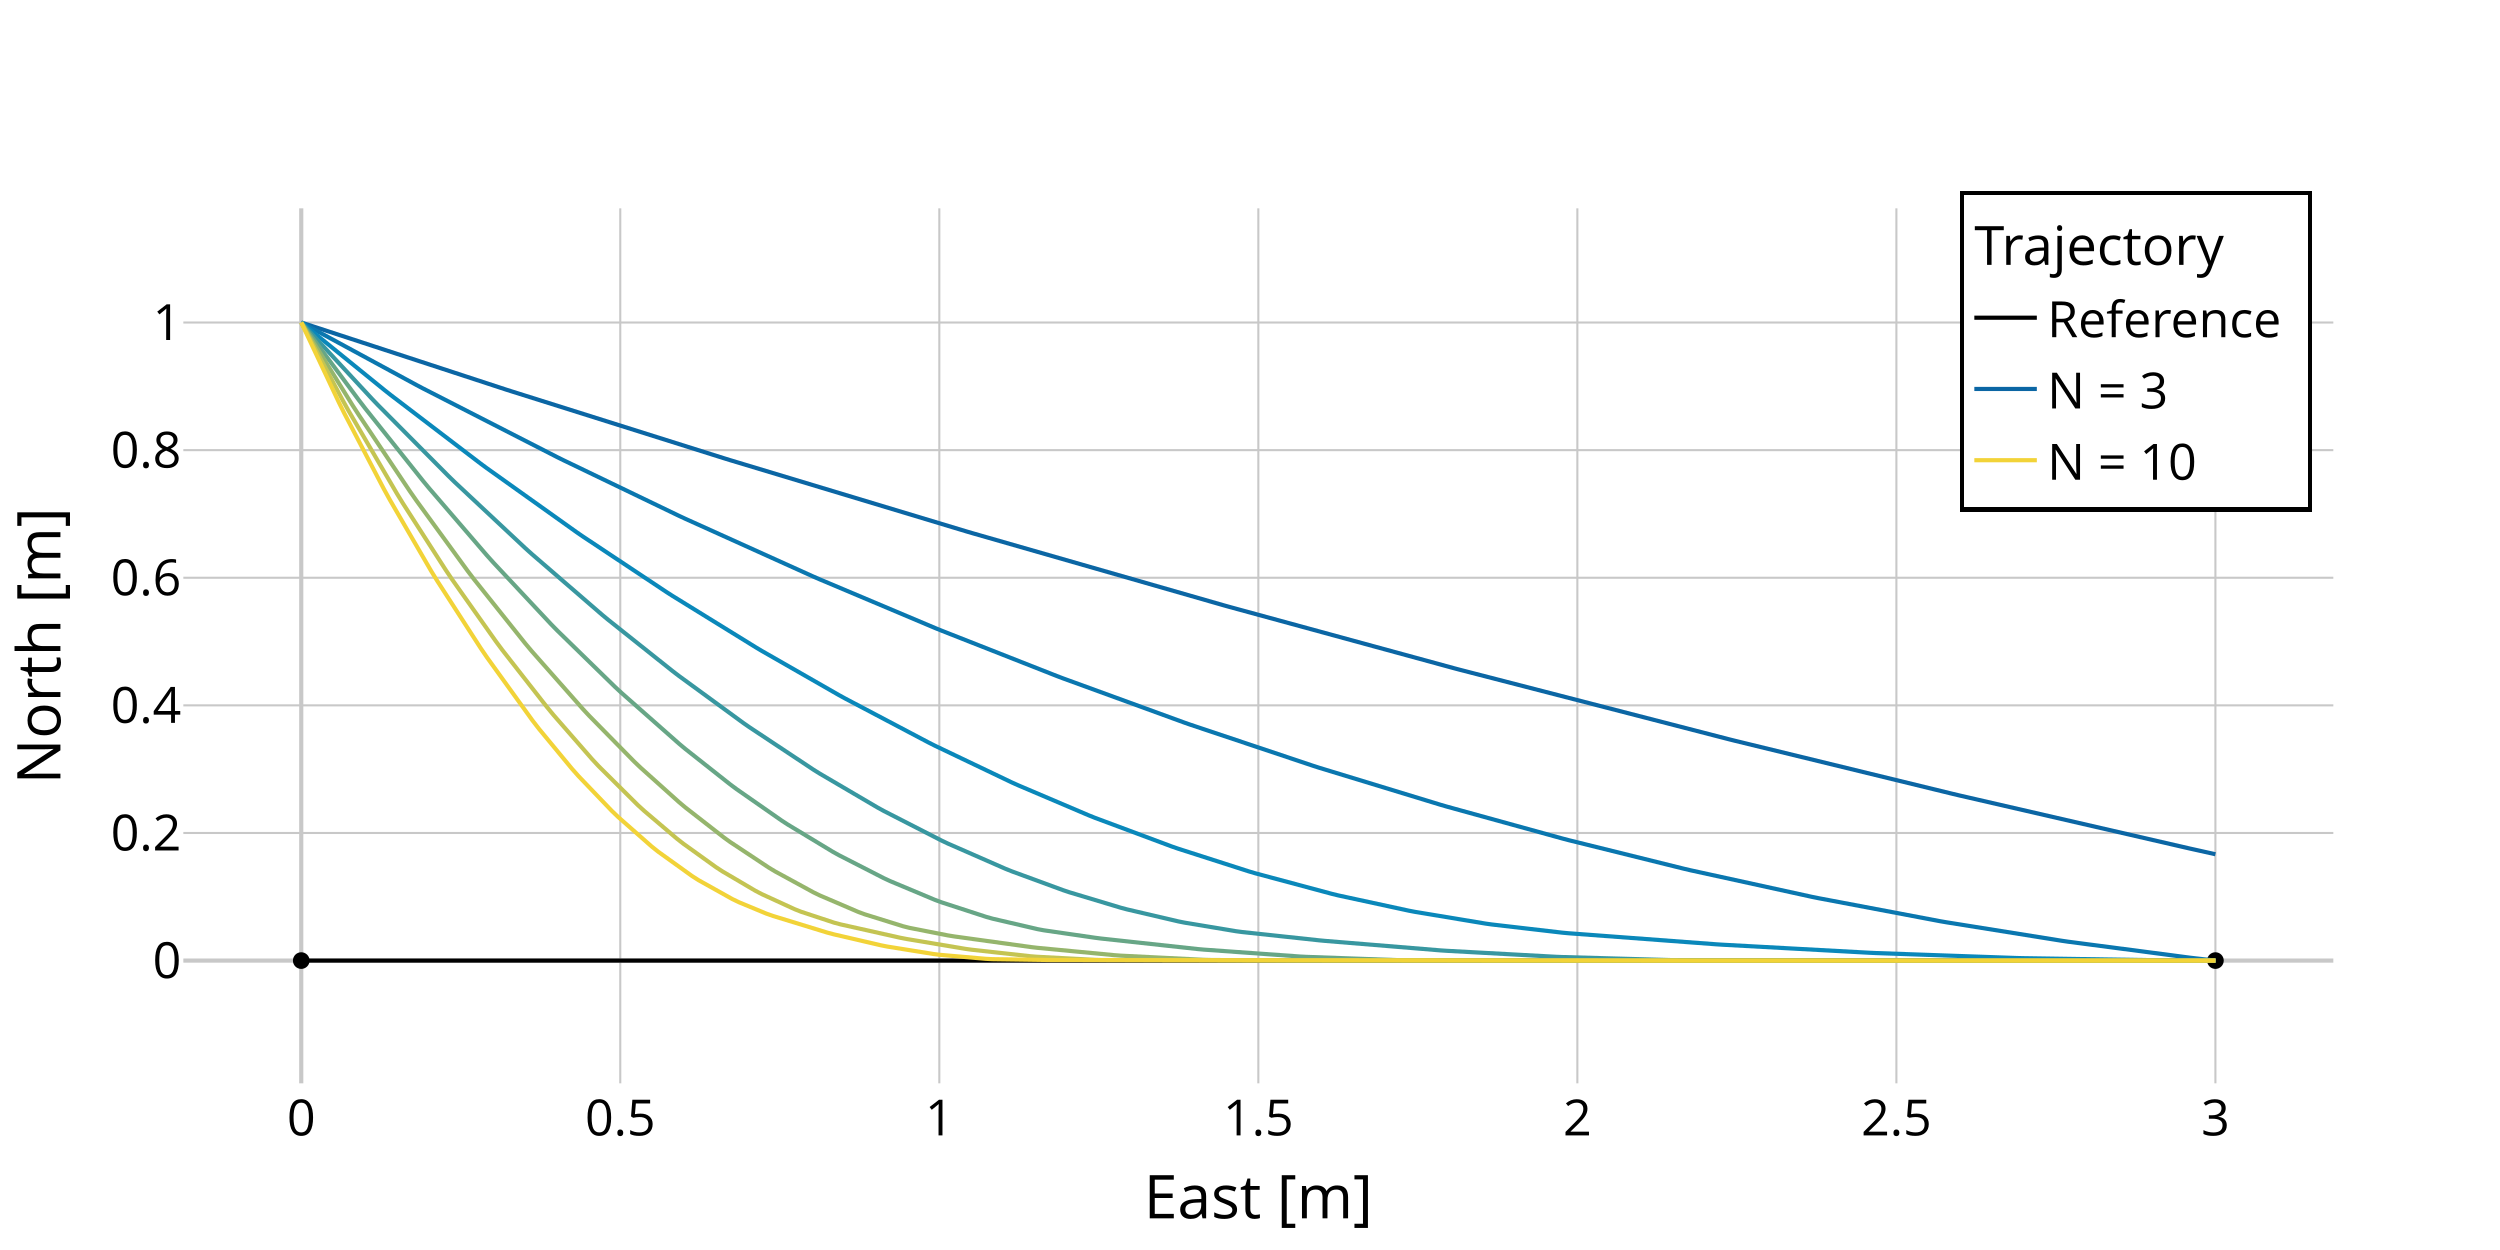
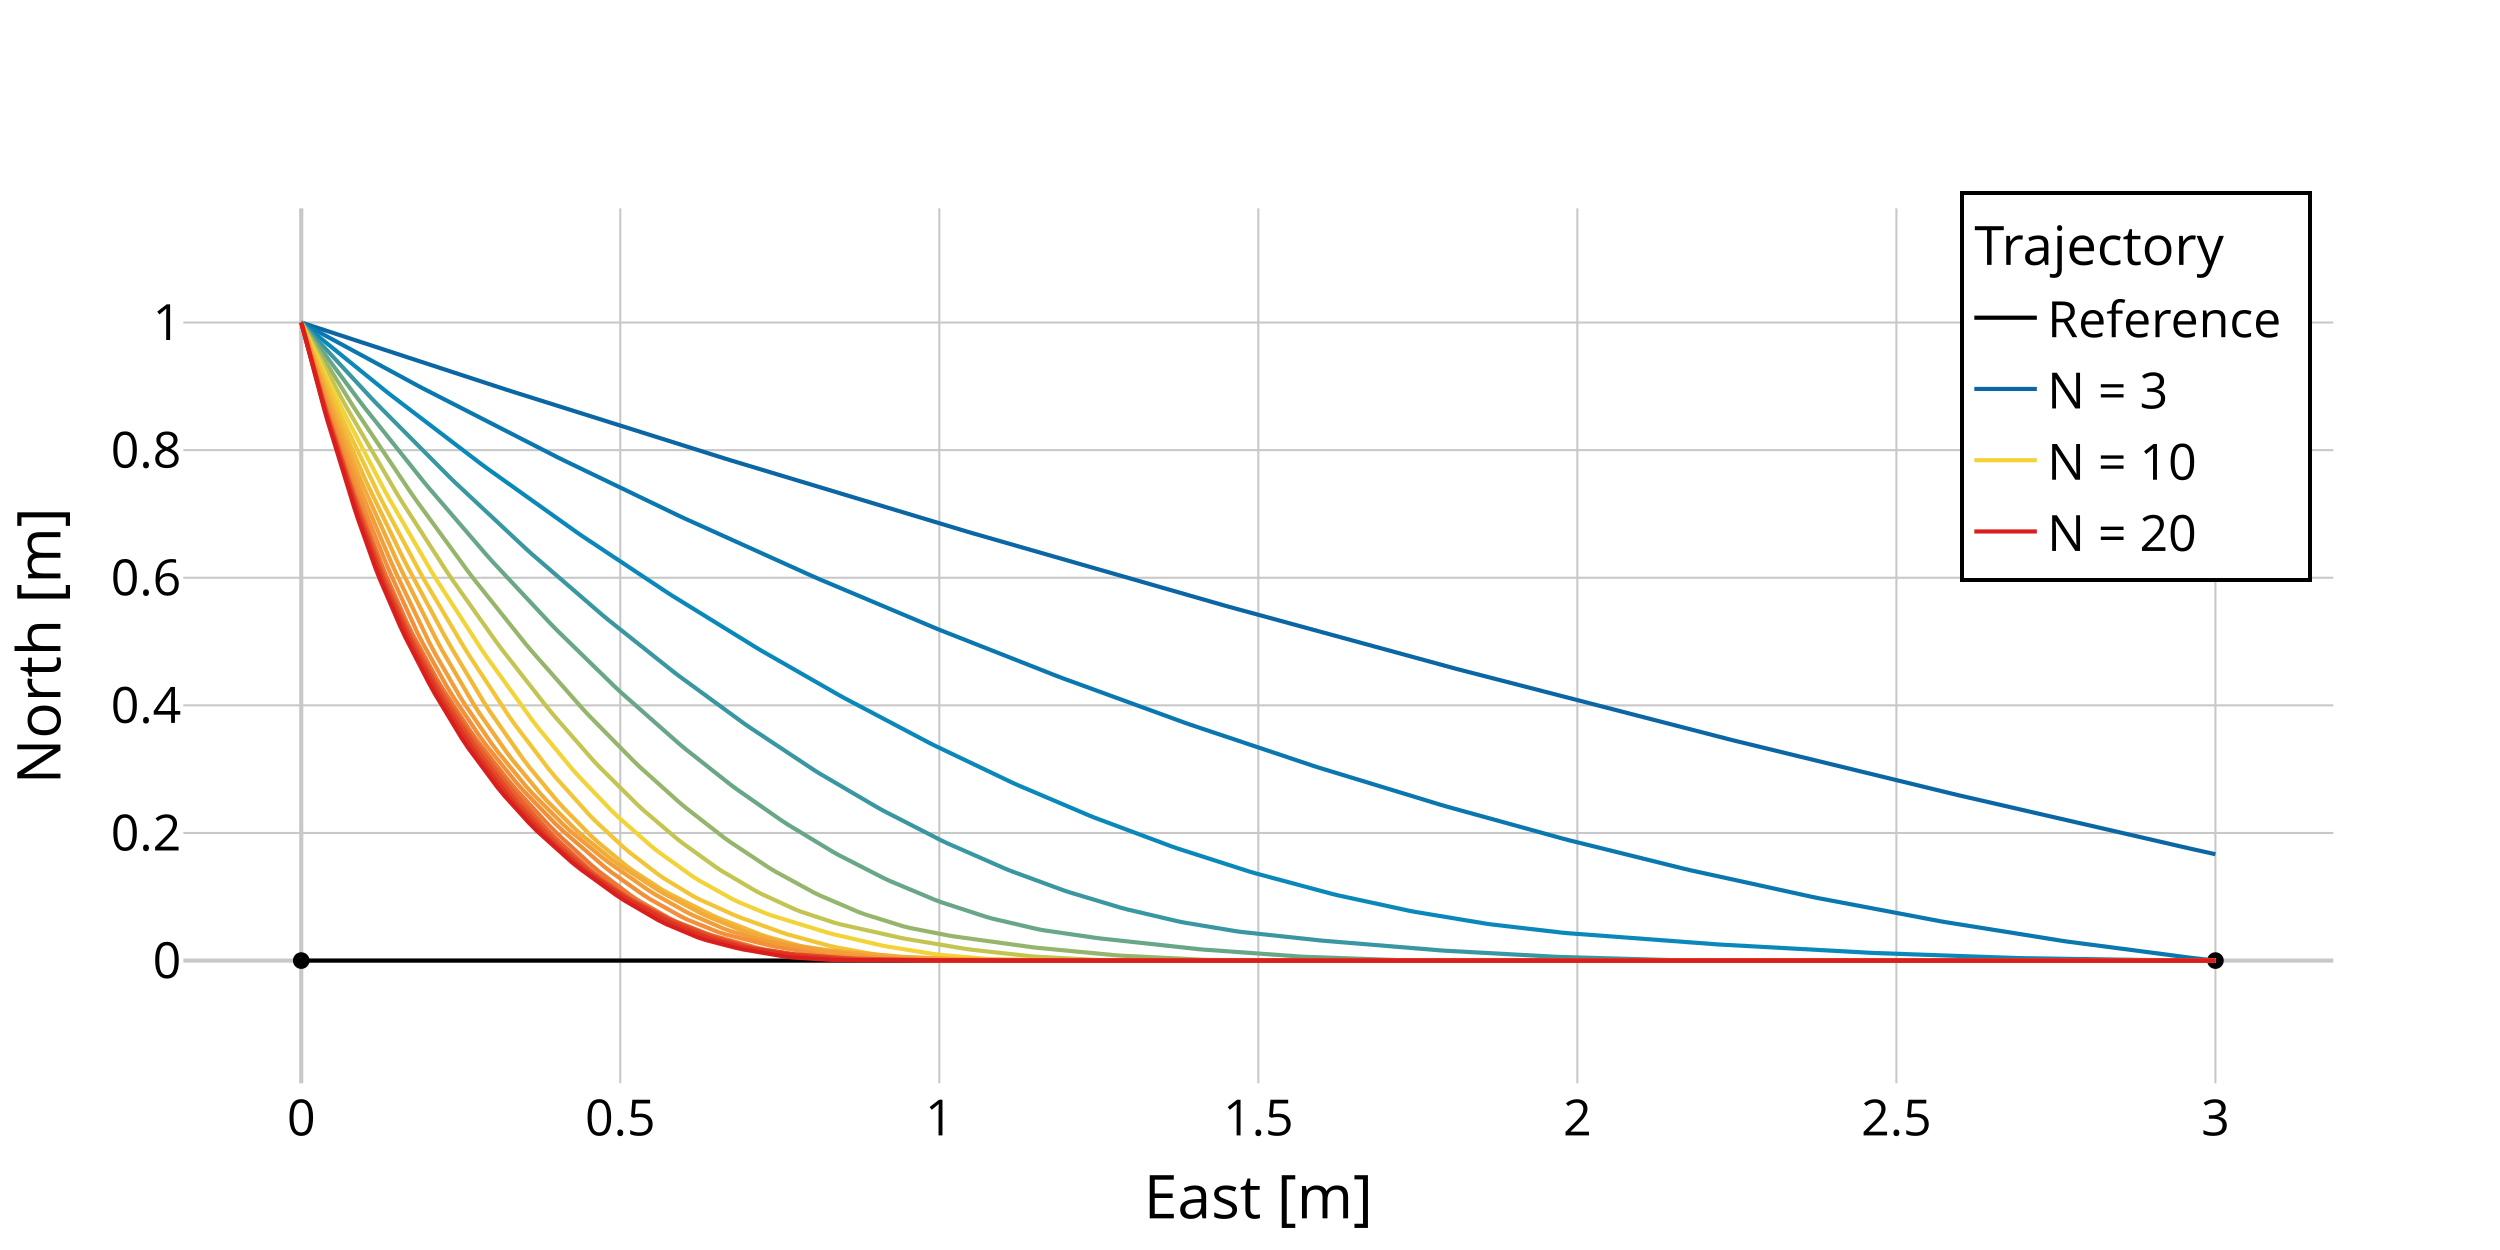
<svg xmlns="http://www.w3.org/2000/svg" class="main-svg" width="1200" height="600" style="" viewBox="0 0 1200 600">
  <rect x="0" y="0" width="1200" height="600" style="fill: rgb(255, 255, 255); fill-opacity: 1;" />
-   <defs id="defs-6f0134">
+   <defs id="defs-62a415">
    <g class="clips">
-       <clipPath id="clip6f0134xyplot" class="plotclip">
+       <clipPath id="clip62a415xyplot" class="plotclip">
        <rect width="1032" height="420" />
      </clipPath>
-       <clipPath class="axesclip" id="clip6f0134x">
+       <clipPath class="axesclip" id="clip62a415x">
        <rect x="88" y="0" width="1032" height="600" />
      </clipPath>
-       <clipPath class="axesclip" id="clip6f0134y">
+       <clipPath class="axesclip" id="clip62a415y">
        <rect x="0" y="100" width="1200" height="420" />
      </clipPath>
-       <clipPath class="axesclip" id="clip6f0134xy">
+       <clipPath class="axesclip" id="clip62a415xy">
        <rect x="88" y="100" width="1032" height="420" />
      </clipPath>
    </g>
    <g class="gradients" />
    <g class="patterns" />
  </defs>
  <g class="bglayer" />
  <g class="layer-below">
    <g class="imagelayer" />
    <g class="shapelayer" />
  </g>
  <g class="cartesianlayer">
    <g class="subplot xy">
      <g class="layer-subplot">
        <g class="shapelayer" />
        <g class="imagelayer" />
      </g>
      <g class="minor-gridlayer">
        <g class="x" />
        <g class="y" />
      </g>
      <g class="gridlayer">
        <g class="x">
          <path class="xgrid crisp" transform="translate(297.73,0)" d="M0,100v420" style="stroke: rgb(200, 200, 200); stroke-opacity: 1; stroke-width: 1px;" />
          <path class="xgrid crisp" transform="translate(450.87,0)" d="M0,100v420" style="stroke: rgb(200, 200, 200); stroke-opacity: 1; stroke-width: 1px;" />
          <path class="xgrid crisp" transform="translate(604,0)" d="M0,100v420" style="stroke: rgb(200, 200, 200); stroke-opacity: 1; stroke-width: 1px;" />
          <path class="xgrid crisp" transform="translate(757.13,0)" d="M0,100v420" style="stroke: rgb(200, 200, 200); stroke-opacity: 1; stroke-width: 1px;" />
          <path class="xgrid crisp" transform="translate(910.27,0)" d="M0,100v420" style="stroke: rgb(200, 200, 200); stroke-opacity: 1; stroke-width: 1px;" />
          <path class="xgrid crisp" transform="translate(1063.4,0)" d="M0,100v420" style="stroke: rgb(200, 200, 200); stroke-opacity: 1; stroke-width: 1px;" />
        </g>
        <g class="y">
          <path class="ygrid crisp" transform="translate(0,399.83)" d="M88,0h1032" style="stroke: rgb(200, 200, 200); stroke-opacity: 1; stroke-width: 1px;" />
          <path class="ygrid crisp" transform="translate(0,338.57)" d="M88,0h1032" style="stroke: rgb(200, 200, 200); stroke-opacity: 1; stroke-width: 1px;" />
          <path class="ygrid crisp" transform="translate(0,277.32)" d="M88,0h1032" style="stroke: rgb(200, 200, 200); stroke-opacity: 1; stroke-width: 1px;" />
          <path class="ygrid crisp" transform="translate(0,216.07)" d="M88,0h1032" style="stroke: rgb(200, 200, 200); stroke-opacity: 1; stroke-width: 1px;" />
          <path class="ygrid crisp" transform="translate(0,154.81)" d="M88,0h1032" style="stroke: rgb(200, 200, 200); stroke-opacity: 1; stroke-width: 1px;" />
        </g>
      </g>
      <g class="zerolinelayer">
        <path class="xzl zl crisp" transform="translate(144.6,0)" d="M0,100v420" style="stroke: rgb(200, 200, 200); stroke-opacity: 1; stroke-width: 2px;" />
        <path class="yzl zl crisp" transform="translate(0,461.08)" d="M88,0h1032" style="stroke: rgb(200, 200, 200); stroke-opacity: 1; stroke-width: 2px;" />
      </g>
      <g class="layer-between">
        <g class="shapelayer" />
        <g class="imagelayer" />
      </g>
      <path class="xlines-below" />
      <path class="ylines-below" />
      <g class="overlines-below" />
      <g class="xaxislayer-below" />
      <g class="yaxislayer-below" />
      <g class="overaxes-below" />
      <g class="overplot">
-         <g class="xy" transform="translate(88,100)" clip-path="url(#clip6f0134xyplot)">
+         <g class="xy" transform="translate(88,100)" clip-path="url(#clip62a415xyplot)">
          <g class="scatterlayer mlayer">
-             <g class="trace scatter trace90841c" style="stroke-miterlimit: 2; opacity: 1;">
+             <g class="trace scatter tracebaa476" style="stroke-miterlimit: 2; opacity: 1;">
              <g class="fills" />
              <g class="errorbars" />
              <g class="lines">
                <path class="js-line" d="M56.6,361.08L975.4,361.08" style="vector-effect: none; fill: none; stroke: rgb(0, 0, 0); stroke-opacity: 1; stroke-width: 2px; opacity: 1;" />
              </g>
              <g class="points" />
              <g class="text" />
            </g>
-             <g class="trace scatter traceed5a7d" style="stroke-miterlimit: 2; opacity: 1;">
+             <g class="trace scatter traceb1fdfb" style="stroke-miterlimit: 2; opacity: 1;">
              <g class="fills" />
              <g class="errorbars" />
              <g class="lines" />
              <g class="points">
                <path class="point" transform="translate(56.6,361.08)" d="M4,0A4,4 0 1,1 0,-4A4,4 0 0,1 4,0Z" style="opacity: 1; stroke-width: 0px; fill: rgb(0, 0, 0); fill-opacity: 1;" />
                <path class="point" transform="translate(975.4,361.08)" d="M4,0A4,4 0 1,1 0,-4A4,4 0 0,1 4,0Z" style="opacity: 1; stroke-width: 0px; fill: rgb(0, 0, 0); fill-opacity: 1;" />
              </g>
              <g class="text" />
            </g>
-             <g class="trace scatter trace261bb5" style="stroke-miterlimit: 2; opacity: 1;">
+             <g class="trace scatter tracea39820" style="stroke-miterlimit: 2; opacity: 1;">
              <g class="fills" />
              <g class="errorbars" />
              <g class="lines">
                <path class="js-line" d="M56.6,54.81L154.93,87.01L158.01,87.99L259.41,119.93L262.48,120.88L376.18,155.17L379.26,156.07L499.1,190.47L502.17,191.33L609.72,220.69L612.8,221.51L741.86,254.84L744.93,255.61L849.41,281.08L852.48,281.81L963.11,307.3L966.18,307.98L975.4,310.04" style="vector-effect: none; fill: none; stroke: rgb(11, 102, 164); stroke-opacity: 1; stroke-width: 2px; opacity: 1;" />
              </g>
              <g class="points" />
              <g class="text" />
            </g>
-             <g class="trace scatter trace8604f1" style="stroke-miterlimit: 2; opacity: 1;">
+             <g class="trace scatter trace70ebb4" style="stroke-miterlimit: 2; opacity: 1;">
              <g class="fills" />
              <g class="errorbars" />
              <g class="lines">
                <path class="js-line" d="M56.6,54.81L111.91,84.8L114.99,86.43L179.52,119.45L182.59,120.97L237.9,147.59L240.97,149.02L302.43,176.77L305.51,178.11L360.82,201.44L363.89,202.69L419.2,224.46L422.28,225.63L480.66,246.91L483.73,247.98L542.12,267.53L545.19,268.52L603.58,286.33L606.65,287.22L661.96,302.49L665.04,303.3L720.35,317.01L723.42,317.73L781.81,330.51L784.88,331.13L843.26,342.18L846.34,342.71L901.65,351.57L904.72,352.02L963.11,359.68L966.18,360.04L975.4,361.08" style="vector-effect: none; fill: none; stroke: rgb(10, 119, 175); stroke-opacity: 1; stroke-width: 2px; opacity: 1;" />
              </g>
              <g class="points" />
              <g class="text" />
            </g>
-             <g class="trace scatter traceca68b6" style="stroke-miterlimit: 2; opacity: 1;">
+             <g class="trace scatter trace9dff64" style="stroke-miterlimit: 2; opacity: 1;">
              <g class="fills" />
              <g class="errorbars" />
              <g class="lines">
                <path class="js-line" d="M56.6,54.81L96.55,87.24L99.62,89.66L142.64,122.49L145.71,124.75L188.74,155.43L191.81,157.54L231.76,184.08L234.83,186.05L274.78,210.72L277.85,212.55L314.72,233.66L317.8,235.35L357.75,256.42L360.82,257.97L397.69,275.58L400.77,276.96L434.57,291.35L437.64,292.58L474.52,306.34L477.59,307.4L511.39,318.25L514.46,319.16L551.34,329.06L554.41,329.81L588.21,337.12L591.29,337.71L625.09,343.33L628.16,343.76L661.96,347.69L665.04,347.97L735.71,353.26L738.79,353.46L809.46,357.33L812.54,357.47L880.14,359.85L883.21,359.92L953.89,361.02L956.96,361.03L975.4,361.08" style="vector-effect: none; fill: none; stroke: rgb(10, 136, 186); stroke-opacity: 1; stroke-width: 2px; opacity: 1;" />
              </g>
              <g class="points" />
              <g class="text" />
            </g>
-             <g class="trace scatter trace1d38ab" style="stroke-miterlimit: 2; opacity: 1;">
+             <g class="trace scatter trace58796b" style="stroke-miterlimit: 2; opacity: 1;">
              <g class="fills" />
              <g class="errorbars" />
              <g class="lines">
                <path class="js-line" d="M56.6,54.81L90.4,91.27L93.47,94.47L127.28,128.51L130.35,131.5L164.15,163.13L167.22,165.89L201.03,195.11L204.1,197.65L234.83,222.11L237.9,224.46L268.63,246.91L271.7,249.05L302.43,269.43L305.51,271.35L333.16,287.58L336.23,289.27L363.89,303.44L366.96,304.9L394.62,317.02L397.69,318.25L422.28,327.28L425.35,328.31L449.93,335.7L453.01,336.52L477.59,342.27L480.66,342.88L505.24,346.98L508.32,347.39L545.19,351.36L548.27,351.65L603.58,356.2L606.65,356.4L658.89,359.26L661.96,359.38L714.2,360.84L717.28,360.89L787.95,361.08L791.03,361.08L975.4,361.08" style="vector-effect: none; fill: none; stroke: rgb(56, 151, 160); stroke-opacity: 1; stroke-width: 2px; opacity: 1;" />
              </g>
              <g class="points" />
              <g class="text" />
            </g>
-             <g class="trace scatter tracef20894" style="stroke-miterlimit: 2; opacity: 1;">
+             <g class="trace scatter trace681d51" style="stroke-miterlimit: 2; opacity: 1;">
              <g class="fills" />
              <g class="errorbars" />
              <g class="lines">
                <path class="js-line" d="M56.6,54.81L84.26,92.07L87.33,96.07L114.99,130.75L118.06,134.46L145.71,166.58L148.79,170.01L176.44,199.55L179.52,202.69L207.17,229.67L210.25,232.53L237.9,256.93L240.97,259.5L262.48,276.5L265.56,278.79L287.07,293.79L290.14,295.79L311.65,308.8L314.72,310.51L336.23,321.52L339.31,322.95L360.82,331.96L363.89,333.1L385.4,340.11L388.47,340.97L409.98,345.98L413.06,346.55L437.64,350.13L440.71,350.52L486.81,355.54L489.88,355.82L535.97,359.13L539.05,359.29L582.07,360.83L585.14,360.89L655.82,361.08L658.89,361.08L975.4,361.08" style="vector-effect: none; fill: none; stroke: rgb(103, 166, 134); stroke-opacity: 1; stroke-width: 2px; opacity: 1;" />
              </g>
              <g class="points" />
              <g class="text" />
            </g>
-             <g class="trace scatter trace044d1d" style="stroke-miterlimit: 2; opacity: 1;">
+             <g class="trace scatter trace557358" style="stroke-miterlimit: 2; opacity: 1;">
              <g class="fills" />
              <g class="errorbars" />
              <g class="lines">
                <path class="js-line" d="M56.6,54.81L81.18,94.47L84.26,99.24L108.84,135.94L111.91,140.34L136.5,174.08L139.57,178.11L164.15,208.89L167.22,212.55L191.81,240.37L194.88,243.66L216.39,265.53L219.46,268.46L237.9,285L240.97,287.58L259.41,301.95L262.48,304.17L280.92,316.39L283.99,318.25L302.43,328.31L305.51,329.81L323.94,337.71L327.02,338.85L345.45,344.59L348.53,345.37L366.96,348.99L370.04,349.49L406.91,354.6L409.98,354.96L446.86,358.48L449.93,358.71L489.88,360.71L492.95,360.79L535.97,361.08L539.05,361.08L975.4,361.08" style="vector-effect: none; fill: none; stroke: rgb(149, 181, 108); stroke-opacity: 1; stroke-width: 2px; opacity: 1;" />
              </g>
              <g class="points" />
              <g class="text" />
            </g>
-             <g class="trace scatter trace6e2d92" style="stroke-miterlimit: 2; opacity: 1;">
+             <g class="trace scatter tracea974b3" style="stroke-miterlimit: 2; opacity: 1;">
              <g class="fills" />
              <g class="errorbars" />
              <g class="lines">
                <path class="js-line" d="M56.6,54.81L76.44,92.03L79.31,97.18L102.46,136.82L105.38,141.58L126.05,173.74L129.03,178.16L150.08,207.93L153.12,212.02L174.56,239.41L177.65,243.16L196.29,264.5L199.4,267.82L218.1,286.38L221.23,289.24L236.86,302.52L239.99,304.97L255.67,316.24L258.81,318.29L274.53,327.54L277.68,329.19L293.44,336.42L296.6,337.67L312.41,342.89L315.57,343.73L344,350.1L347.15,350.71L375.38,355.45L378.51,355.88L406.55,358.99L409.66,359.24L437.52,360.72L440.6,360.8L499.06,361.01L502.14,361.02L975.4,361.08" style="vector-effect: none; fill: none; stroke: rgb(196, 196, 82); stroke-opacity: 1; stroke-width: 2px; opacity: 1;" />
              </g>
              <g class="points" />
              <g class="text" />
            </g>
-             <g class="trace scatter trace17b11e" style="stroke-miterlimit: 2; opacity: 1;">
+             <g class="trace scatter trace3e375e" style="stroke-miterlimit: 2; opacity: 1;">
              <g class="fills" />
              <g class="errorbars" />
              <g class="lines">
                <path class="js-line" d="M56.6,54.81L74.66,93.16L77.31,98.49L96.3,134.81L99.08,139.85L118.99,174.14L121.91,178.89L142.75,211.15L145.8,215.62L167.56,245.79L170.71,249.86L186.51,268.97L189.68,272.54L205.58,289.14L208.77,292.21L224.77,306.29L227.99,308.86L244.09,320.43L247.32,322.5L263.54,331.56L266.79,333.12L279.83,338.53L283.1,339.68L309.09,347.65L312.32,348.51L334.76,353.73L337.95,354.36L360.11,357.93L363.25,358.32L385.13,360.23L388.23,360.39L416.01,360.81L419.09,360.83L717.28,361.08L720.35,361.08L975.4,361.08" style="vector-effect: none; fill: none; stroke: rgb(242, 211, 56); stroke-opacity: 1; stroke-width: 2px; opacity: 1;" />
+               </g>
+               <g class="points" />
+               <g class="text" />
+             </g>
+             <g class="trace scatter trace0cb08a" style="stroke-miterlimit: 2; opacity: 1;">
+               <g class="fills" />
+               <g class="errorbars" />
+               <g class="lines">
+                 <path class="js-line" d="M56.6,54.81L73.23,94.13L75.72,99.65L93.85,137.53L96.55,142.84L113.3,174.17L116.18,179.3L134.05,209.55L137.13,214.51L156.04,243.39L159.23,247.91L175.27,269.01L178.49,272.92L194.69,290.96L197.95,294.27L211.03,306.46L214.32,309.25L227.51,319.41L230.82,321.7L244.13,329.82L247.47,331.6L264.21,339.15L267.54,340.49L287.35,347.64L290.63,348.68L310.1,354L313.32,354.74L332.45,358.23L335.61,358.66L354.4,360.33L357.51,360.45L403.76,360.9L406.84,360.91L548.27,361.08L551.34,361.08L975.4,361.08" style="vector-effect: none; fill: none; stroke: rgb(242, 197, 56); stroke-opacity: 1; stroke-width: 2px; opacity: 1;" />
+               </g>
+               <g class="points" />
+               <g class="text" />
+             </g>
+             <g class="trace scatter traceb0e875" style="stroke-miterlimit: 2; opacity: 1;">
+               <g class="fills" />
+               <g class="errorbars" />
+               <g class="lines">
+                 <path class="js-line" d="M56.6,54.81L69.74,89.21L72.05,94.88L86.62,128.61L89.16,134.18L105.15,167.24L107.94,172.69L125.35,205.09L128.37,210.43L143.87,236.44L147.02,241.34L162.94,264.13L166.16,268.35L179.16,284.09L182.44,287.74L195.69,301.22L199.04,304.3L212.54,315.51L215.94,318.03L229.69,326.97L233.15,328.93L253.76,339.29L257.16,340.81L277.3,348.65L280.62,349.75L297.03,354.33L300.29,355.07L316.37,357.85L319.55,358.23L335.31,359.27L338.44,359.38L394.48,360.81L397.57,360.85L471.44,361.07L474.51,361.07L975.4,361.08" style="vector-effect: none; fill: none; stroke: rgb(242, 184, 56); stroke-opacity: 1; stroke-width: 2px; opacity: 1;" />
+               </g>
+               <g class="points" />
+               <g class="text" />
+             </g>
+             <g class="trace scatter trace6792ef" style="stroke-miterlimit: 2; opacity: 1;">
+               <g class="fills" />
+               <g class="errorbars" />
+               <g class="lines">
+                 <path class="js-line" d="M56.6,54.81L68.83,89.55L70.99,95.28L84.68,129.4L87.08,135.03L102.21,168.53L104.85,174.06L121.43,206.94L124.31,212.34L139.15,237.72L142.2,242.48L154.7,260.43L157.89,264.65L170.95,280.46L174.28,284.15L187.91,297.82L191.39,300.97L205.58,312.49L209.2,315.11L227.26,326.87L230.83,328.99L248.48,338.4L251.97,340.04L269.2,347.09L272.6,348.26L289.41,352.95L292.73,353.65L309.13,356.05L312.38,356.4L344.52,359.22L347.69,359.43L382.19,360.81L385.28,360.85L483.73,361.08L486.81,361.08L975.4,361.08" style="vector-effect: none; fill: none; stroke: rgb(242, 170, 56); stroke-opacity: 1; stroke-width: 2px; opacity: 1;" />
+               </g>
+               <g class="points" />
+               <g class="text" />
+             </g>
+             <g class="trace scatter trace0e943f" style="stroke-miterlimit: 2; opacity: 1;">
+               <g class="fills" />
+               <g class="errorbars" />
+               <g class="lines">
+                 <path class="js-line" d="M56.6,54.81L68.04,89.82L70.07,95.61L82.98,130.04L85.25,135.73L99.62,169.59L102.14,175.18L118.01,208.29L120.79,213.57L132.4,233.76L135.41,238.56L147.92,256.82L151.16,261.15L164.56,277.49L168.03,281.33L182.34,295.75L186.02,299.12L201.09,311.61L204.84,314.48L223.33,327.35L226.98,329.63L241.41,337.74L244.97,339.51L259.06,345.62L262.54,346.9L276.3,351.02L279.7,351.8L303.1,355.92L306.4,356.4L332.36,359.36L335.55,359.62L360.66,360.76L363.75,360.79L523.68,361.08L526.76,361.08L975.4,361.08" style="vector-effect: none; fill: none; stroke: rgb(242, 157, 56); stroke-opacity: 1; stroke-width: 2px; opacity: 1;" />
+               </g>
+               <g class="points" />
+               <g class="text" />
+             </g>
+             <g class="trace scatter trace476c8a" style="stroke-miterlimit: 2; opacity: 1;">
+               <g class="fills" />
+               <g class="errorbars" />
+               <g class="lines">
+                 <path class="js-line" d="M56.6,54.81L67.34,90.05L69.25,95.87L81.48,130.57L83.64,136.31L97.34,170.47L99.75,176.11L112.43,203.86L115.15,209.2L126.62,229.74L129.65,234.67L142.37,253.61L145.7,258.14L159.67,275.48L163.31,279.61L178.52,295.34L182.44,299.05L201.73,315.75L205.53,318.72L220.53,329.37L224.23,331.73L238.84,339.91L242.44,341.65L256.66,347.37L260.16,348.49L280.81,353.69L284.19,354.41L307.4,358.36L310.65,358.77L329.79,360.39L332.92,360.52L366.9,360.93L369.98,360.95L505.24,361.08L508.32,361.08L975.4,361.08" style="vector-effect: none; fill: none; stroke: rgb(242, 143, 56); stroke-opacity: 1; stroke-width: 2px; opacity: 1;" />
+               </g>
+               <g class="points" />
+               <g class="text" />
+             </g>
+             <g class="trace scatter trace3bb0dc" style="stroke-miterlimit: 2; opacity: 1;">
+               <g class="fills" />
+               <g class="errorbars" />
+               <g class="lines">
+                 <path class="js-line" d="M56.6,54.81L66.72,90.23L68.54,96.09L80.15,131.01L82.21,136.79L95.31,171.2L97.62,176.9L107.5,199.24L110.17,204.67L121.65,225.83L124.71,230.97L137.79,250.93L141.26,255.77L155.93,274.54L159.8,279.09L175.8,296.44L179.78,300.43L195.48,314.93L199.35,318.18L214.6,329.7L218.35,332.2L233.15,340.73L236.79,342.49L251.14,348.08L254.67,349.23L275.4,354.96L278.77,355.73L298.57,359.13L301.8,359.51L317.58,360.55L320.67,360.61L413.06,361.08L416.13,361.08L975.4,361.08" style="vector-effect: none; fill: none; stroke: rgb(237, 120, 51); stroke-opacity: 1; stroke-width: 2px; opacity: 1;" />
+               </g>
+               <g class="points" />
+               <g class="text" />
+             </g>
+             <g class="trace scatter trace89300f" style="stroke-miterlimit: 2; opacity: 1;">
+               <g class="fills" />
+               <g class="errorbars" />
+               <g class="lines">
+                 <path class="js-line" d="M56.6,54.81L66.52,90.3L68.29,96.17L79.62,131.2L81.63,137L94.39,171.56L96.66,177.26L106.57,199.59L109.25,205.05L120.82,226.43L123.91,231.65L137.12,252.06L140.63,257.04L155.49,276.5L159.36,281.18L174.76,298.33L178.59,302.23L193.87,316.29L197.67,319.41L212.82,330.37L216.6,332.72L227.88,338.84L231.63,340.58L250,347.99L253.59,349.25L271.14,354.43L274.57,355.24L291.32,358.18L294.59,358.54L316.99,359.91L320.15,360.05L360.77,361.02L363.85,361.03L975.4,361.08" style="vector-effect: none; fill: none; stroke: rgb(232, 98, 46); stroke-opacity: 1; stroke-width: 2px; opacity: 1;" />
+               </g>
+               <g class="points" />
+               <g class="text" />
+             </g>
+             <g class="trace scatter tracee1b249" style="stroke-miterlimit: 2; opacity: 1;">
+               <g class="fills" />
+               <g class="errorbars" />
+               <g class="lines">
+                 <path class="js-line" d="M56.6,54.81L68.12,96.23L69.89,102.11L83.19,142.96L85.22,148.76L95.96,177.51L98.32,183.15L108.52,205.32L111.26,210.75L123.05,232.07L126.19,237.29L139.56,257.76L143.1,262.77L157.65,281.71L161.34,286.08L176.27,302.09L180.05,305.72L195.35,318.8L199.22,321.7L210.95,329.53L214.9,331.84L234.3,341.83L238.08,343.53L252.89,349.4L256.51,350.62L270.67,354.55L274.13,355.29L290.98,357.73L294.3,358.1L323.48,360.39L326.65,360.54L357.69,361L360.77,361.01L612.8,361.08L615.87,361.08L975.4,361.08" style="vector-effect: none; fill: none; stroke: rgb(227, 75, 40); stroke-opacity: 1; stroke-width: 2px; opacity: 1;" />
+               </g>
+               <g class="points" />
+               <g class="text" />
+             </g>
+             <g class="trace scatter trace6a7e67" style="stroke-miterlimit: 2; opacity: 1;">
+               <g class="fills" />
+               <g class="errorbars" />
+               <g class="lines">
+                 <path class="js-line" d="M56.6,54.81L67.88,96.3L69.62,102.19L82.6,143.16L84.57,148.98L95.17,177.76L97.51,183.41L107.62,205.63L110.34,211.09L121.97,232.56L125.07,237.83L138.22,258.51L141.66,263.46L155.85,281.97L159.51,286.27L174.58,302.13L178.46,305.76L190.35,315.87L194.41,318.97L210.85,330.09L214.9,332.57L230.72,341.25L234.58,343.12L249.65,349.38L253.32,350.64L267.62,354.48L271.11,355.15L294.87,358.8L298.17,359.17L320.66,360.75L323.78,360.83L400.77,361.08L403.84,361.08L975.4,361.08" style="vector-effect: none; fill: none; stroke: rgb(222, 53, 35); stroke-opacity: 1; stroke-width: 2px; opacity: 1;" />
+               </g>
+               <g class="points" />
+               <g class="text" />
+             </g>
+             <g class="trace scatter tracedf10af" style="stroke-miterlimit: 2; opacity: 1;">
+               <g class="fills" />
+               <g class="errorbars" />
+               <g class="lines">
+                 <path class="js-line" d="M56.6,54.81L67.61,96.38L69.3,102.28L81.94,143.37L83.86,149.21L92.09,172.32L94.33,178.02L104.02,200.45L106.63,205.98L117.8,227.73L120.78,233.09L133.42,254.03L136.76,259.04L150.79,277.93L154.48,282.37L165.94,295.03L169.9,299.02L186.44,313.87L190.75,317.3L207.7,329.6L211.82,332.3L227.9,341.64L231.81,343.6L247.02,349.98L250.72,351.21L265.1,354.94L268.61,355.71L289.05,359.2L292.34,359.59L311.48,360.79L314.57,360.82L391.55,361.08L394.62,361.08L975.4,361.08" style="vector-effect: none; fill: none; stroke: rgb(217, 30, 30); stroke-opacity: 1; stroke-width: 2px; opacity: 1;" />
              </g>
              <g class="points" />
              <g class="text" />
            </g>
          </g>
        </g>
      </g>
      <path class="xlines-above crisp" d="M0,0" style="fill: none;" />
      <path class="ylines-above crisp" d="M0,0" style="fill: none;" />
      <g class="overlines-above" />
      <g class="xaxislayer-above">
        <g class="xtick">
          <text text-anchor="middle" x="0" y="545" transform="translate(144.6,0)" style="font-family: 'Open Sans', verdana, arial, sans-serif; font-size: 24px; fill: rgb(0, 0, 0); fill-opacity: 1; white-space: pre; opacity: 1;">0</text>
        </g>
        <g class="xtick">
          <text text-anchor="middle" x="0" y="545" style="font-family: 'Open Sans', verdana, arial, sans-serif; font-size: 24px; fill: rgb(0, 0, 0); fill-opacity: 1; white-space: pre; opacity: 1;" transform="translate(297.73,0)">0.5</text>
        </g>
        <g class="xtick">
          <text text-anchor="middle" x="0" y="545" style="font-family: 'Open Sans', verdana, arial, sans-serif; font-size: 24px; fill: rgb(0, 0, 0); fill-opacity: 1; white-space: pre; opacity: 1;" transform="translate(450.87,0)">1</text>
        </g>
        <g class="xtick">
          <text text-anchor="middle" x="0" y="545" style="font-family: 'Open Sans', verdana, arial, sans-serif; font-size: 24px; fill: rgb(0, 0, 0); fill-opacity: 1; white-space: pre; opacity: 1;" transform="translate(604,0)">1.5</text>
        </g>
        <g class="xtick">
          <text text-anchor="middle" x="0" y="545" style="font-family: 'Open Sans', verdana, arial, sans-serif; font-size: 24px; fill: rgb(0, 0, 0); fill-opacity: 1; white-space: pre; opacity: 1;" transform="translate(757.13,0)">2</text>
        </g>
        <g class="xtick">
          <text text-anchor="middle" x="0" y="545" style="font-family: 'Open Sans', verdana, arial, sans-serif; font-size: 24px; fill: rgb(0, 0, 0); fill-opacity: 1; white-space: pre; opacity: 1;" transform="translate(910.27,0)">2.5</text>
        </g>
        <g class="xtick">
          <text text-anchor="middle" x="0" y="545" style="font-family: 'Open Sans', verdana, arial, sans-serif; font-size: 24px; fill: rgb(0, 0, 0); fill-opacity: 1; white-space: pre; opacity: 1;" transform="translate(1063.4,0)">3</text>
        </g>
      </g>
      <g class="yaxislayer-above">
        <g class="ytick">
          <text text-anchor="end" x="87" y="8.4" transform="translate(0,461.08)" style="font-family: 'Open Sans', verdana, arial, sans-serif; font-size: 24px; fill: rgb(0, 0, 0); fill-opacity: 1; white-space: pre; opacity: 1;">0</text>
        </g>
        <g class="ytick">
          <text text-anchor="end" x="87" y="8.4" style="font-family: 'Open Sans', verdana, arial, sans-serif; font-size: 24px; fill: rgb(0, 0, 0); fill-opacity: 1; white-space: pre; opacity: 1;" transform="translate(0,399.83)">0.2</text>
        </g>
        <g class="ytick">
          <text text-anchor="end" x="87" y="8.4" style="font-family: 'Open Sans', verdana, arial, sans-serif; font-size: 24px; fill: rgb(0, 0, 0); fill-opacity: 1; white-space: pre; opacity: 1;" transform="translate(0,338.57)">0.4</text>
        </g>
        <g class="ytick">
          <text text-anchor="end" x="87" y="8.4" style="font-family: 'Open Sans', verdana, arial, sans-serif; font-size: 24px; fill: rgb(0, 0, 0); fill-opacity: 1; white-space: pre; opacity: 1;" transform="translate(0,277.32)">0.6</text>
        </g>
        <g class="ytick">
          <text text-anchor="end" x="87" y="8.4" style="font-family: 'Open Sans', verdana, arial, sans-serif; font-size: 24px; fill: rgb(0, 0, 0); fill-opacity: 1; white-space: pre; opacity: 1;" transform="translate(0,216.07)">0.8</text>
        </g>
        <g class="ytick">
          <text text-anchor="end" x="87" y="8.4" style="font-family: 'Open Sans', verdana, arial, sans-serif; font-size: 24px; fill: rgb(0, 0, 0); fill-opacity: 1; white-space: pre; opacity: 1;" transform="translate(0,154.81)">1</text>
        </g>
      </g>
      <g class="overaxes-above" />
    </g>
  </g>
  <g class="polarlayer" />
  <g class="smithlayer" />
  <g class="ternarylayer" />
  <g class="geolayer" />
  <g class="funnelarealayer" />
  <g class="pielayer" />
  <g class="iciclelayer" />
  <g class="treemaplayer" />
  <g class="sunburstlayer" />
  <g class="glimages" />
-   <defs id="topdefs-6f0134">
+   <defs id="topdefs-62a415">
    <g class="clips" />
-     <clipPath id="legend6f0134">
-       <rect width="165" height="150" x="2" y="2" />
+     <clipPath id="legend62a415">
+       <rect width="165" height="184" x="2" y="2" />
    </clipPath>
  </defs>
  <g class="layer-above">
    <g class="imagelayer" />
    <g class="shapelayer" />
  </g>
  <g class="infolayer">
    <g class="legend" pointer-events="all" transform="translate(940.68,91.6)">
-       <rect class="bg" shape-rendering="crispEdges" style="stroke: rgb(0, 0, 0); stroke-opacity: 1; fill: rgb(255, 255, 255); fill-opacity: 1; stroke-width: 2px;" width="167" height="152" x="1" y="1" />
-       <g class="scrollbox" transform="" clip-path="url(#legend6f0134)">
+       <rect class="bg" shape-rendering="crispEdges" style="stroke: rgb(0, 0, 0); stroke-opacity: 1; fill: rgb(255, 255, 255); fill-opacity: 1; stroke-width: 2px;" width="167" height="186" x="1" y="1" />
+       <g class="scrollbox" transform="" clip-path="url(#legend62a415)">
        <g class="groups" transform="">
          <g class="traces" transform="translate(2,25.4)" style="opacity: 1;">
            <text class="legendtext" text-anchor="start" x="5" y="10.14" style="font-family: 'Open Sans', verdana, arial, sans-serif; font-size: 26px; fill: rgb(0, 0, 0); fill-opacity: 1; white-space: pre;">Trajectory</text>
            <g class="layers">
              <g class="legendfill" />
              <g class="legendlines" />
              <g class="legendsymbols">
                <g class="legendpoints" />
              </g>
            </g>
            <rect class="legendtoggle" x="0" y="-18.4" width="159.672" height="36.8" style="fill: rgb(0, 0, 0); fill-opacity: 0;" />
          </g>
          <g class="traces" transform="translate(2,60.9)" style="opacity: 1;">
            <text class="legendtext" text-anchor="start" x="40" y="9.36" style="font-family: 'Open Sans', verdana, arial, sans-serif; font-size: 24px; fill: rgb(0, 0, 0); fill-opacity: 1; white-space: pre;">Reference</text>
            <g class="layers" style="opacity: 1;">
              <g class="legendfill" />
              <g class="legendlines">
                <path class="js-line" d="M5,0h30" style="fill: none; stroke: rgb(0, 0, 0); stroke-opacity: 1; stroke-width: 2px;" />
              </g>
              <g class="legendsymbols">
                <g class="legendpoints" />
              </g>
            </g>
            <rect class="legendtoggle" x="0" y="-17.1" width="159.672" height="34.2" style="fill: rgb(0, 0, 0); fill-opacity: 0;" />
          </g>
          <g class="traces" transform="translate(2,95.1)" style="opacity: 1;">
            <text class="legendtext" text-anchor="start" x="40" y="9.36" style="font-family: 'Open Sans', verdana, arial, sans-serif; font-size: 24px; fill: rgb(0, 0, 0); fill-opacity: 1; white-space: pre;">N = 3</text>
            <g class="layers" style="opacity: 1;">
              <g class="legendfill" />
              <g class="legendlines">
                <path class="js-line" d="M5,0h30" style="fill: none; stroke: rgb(11, 102, 164); stroke-opacity: 1; stroke-width: 2px;" />
              </g>
              <g class="legendsymbols">
                <g class="legendpoints" />
              </g>
            </g>
            <rect class="legendtoggle" x="0" y="-17.1" width="159.672" height="34.2" style="fill: rgb(0, 0, 0); fill-opacity: 0;" />
          </g>
          <g class="traces" transform="translate(2,129.3)" style="opacity: 1;">
            <text class="legendtext" text-anchor="start" x="40" y="9.36" style="font-family: 'Open Sans', verdana, arial, sans-serif; font-size: 24px; fill: rgb(0, 0, 0); fill-opacity: 1; white-space: pre;">N = 10</text>
            <g class="layers" style="opacity: 1;">
              <g class="legendfill" />
              <g class="legendlines">
                <path class="js-line" d="M5,0h30" style="fill: none; stroke: rgb(242, 211, 56); stroke-opacity: 1; stroke-width: 2px;" />
+               </g>
+               <g class="legendsymbols">
+                 <g class="legendpoints" />
+               </g>
+             </g>
+             <rect class="legendtoggle" x="0" y="-17.1" width="159.672" height="34.2" style="fill: rgb(0, 0, 0); fill-opacity: 0;" />
+           </g>
+           <g class="traces" transform="translate(2,163.5)" style="opacity: 1;">
+             <text class="legendtext" text-anchor="start" x="40" y="9.36" style="font-family: 'Open Sans', verdana, arial, sans-serif; font-size: 24px; fill: rgb(0, 0, 0); fill-opacity: 1; white-space: pre;">N = 20</text>
+             <g class="layers" style="opacity: 1;">
+               <g class="legendfill" />
+               <g class="legendlines">
+                 <path class="js-line" d="M5,0h30" style="fill: none; stroke: rgb(217, 30, 30); stroke-opacity: 1; stroke-width: 2px;" />
              </g>
              <g class="legendsymbols">
                <g class="legendpoints" />
              </g>
            </g>
            <rect class="legendtoggle" x="0" y="-17.1" width="159.672" height="34.2" style="fill: rgb(0, 0, 0); fill-opacity: 0;" />
          </g>
        </g>
      </g>
      <rect class="scrollbar" rx="20" ry="3" width="0" height="0" style="fill: rgb(128, 139, 164); fill-opacity: 1;" x="0" y="0" />
    </g>
    <g class="g-gtitle" />
    <g class="g-xtitle">
      <text class="xtitle" x="604" y="584.8" text-anchor="middle" style="opacity: 1; font-family: 'Open Sans', verdana, arial, sans-serif; font-size: 29px; fill: rgb(0, 0, 0); fill-opacity: 1; white-space: pre;">East [m]</text>
    </g>
    <g class="g-ytitle" transform="translate(5.900391,0)">
      <text class="ytitle" transform="rotate(-90,23.1,310)" x="23.1" y="310" text-anchor="middle" style="opacity: 1; font-family: 'Open Sans', verdana, arial, sans-serif; font-size: 29px; fill: rgb(0, 0, 0); fill-opacity: 1; white-space: pre;">North [m]</text>
    </g>
  </g>
</svg>
